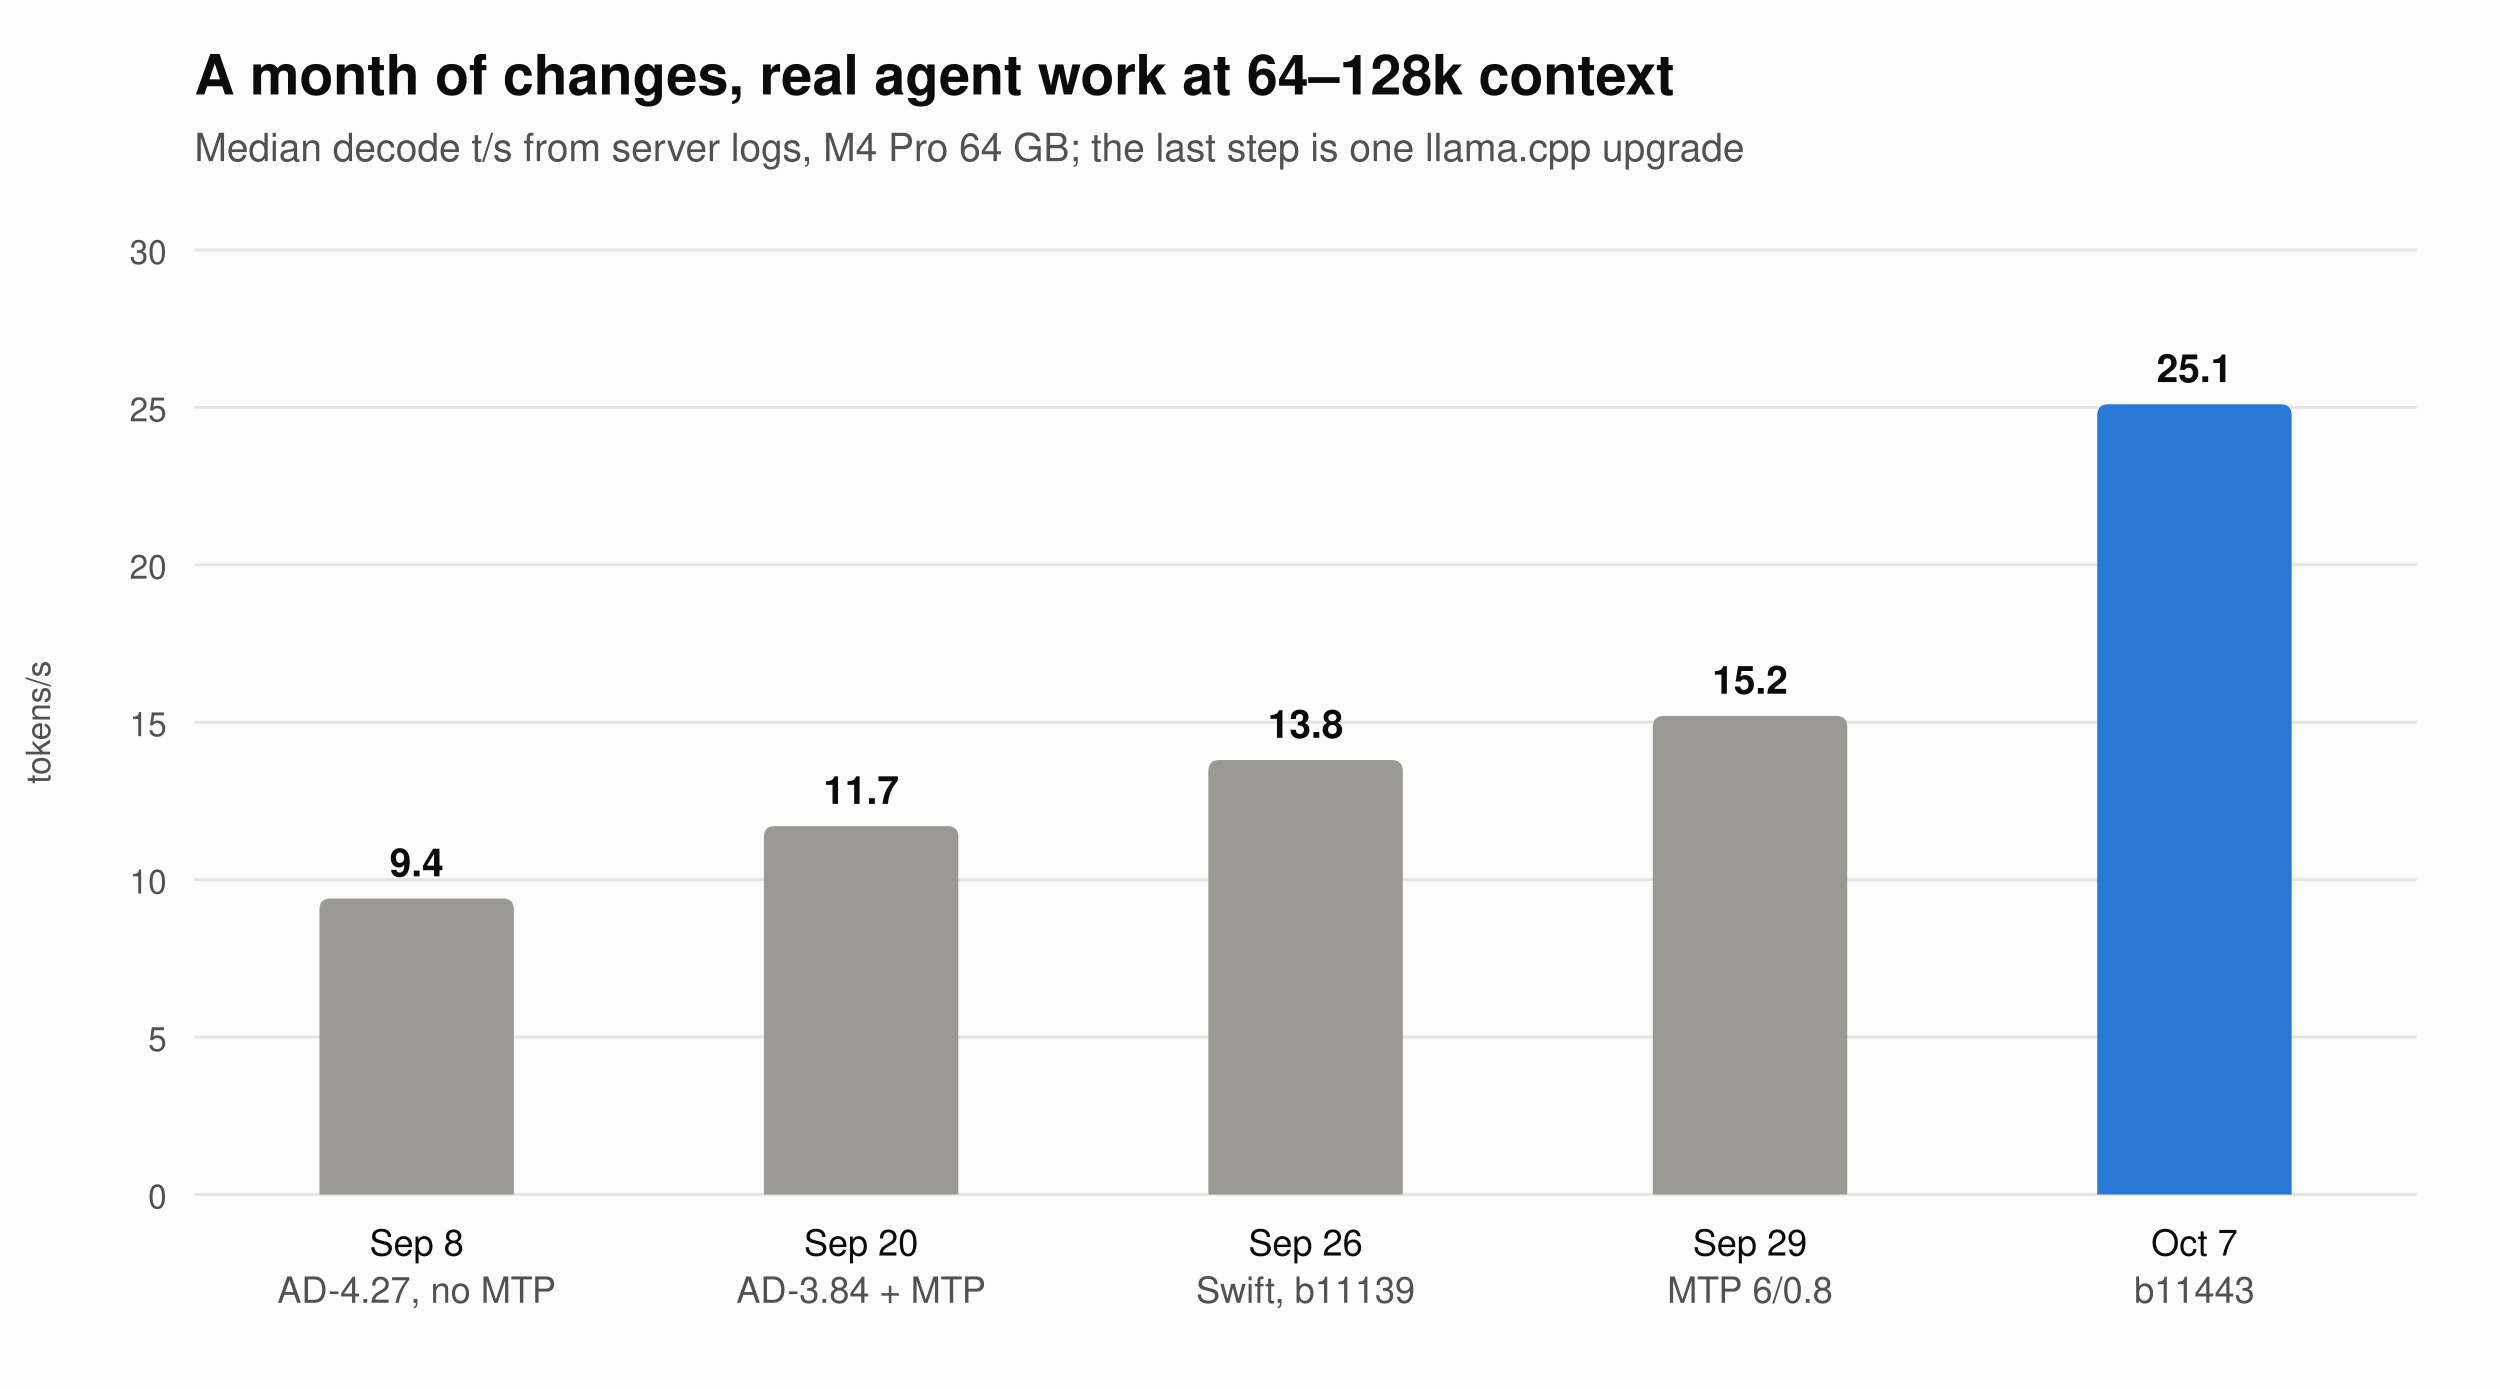
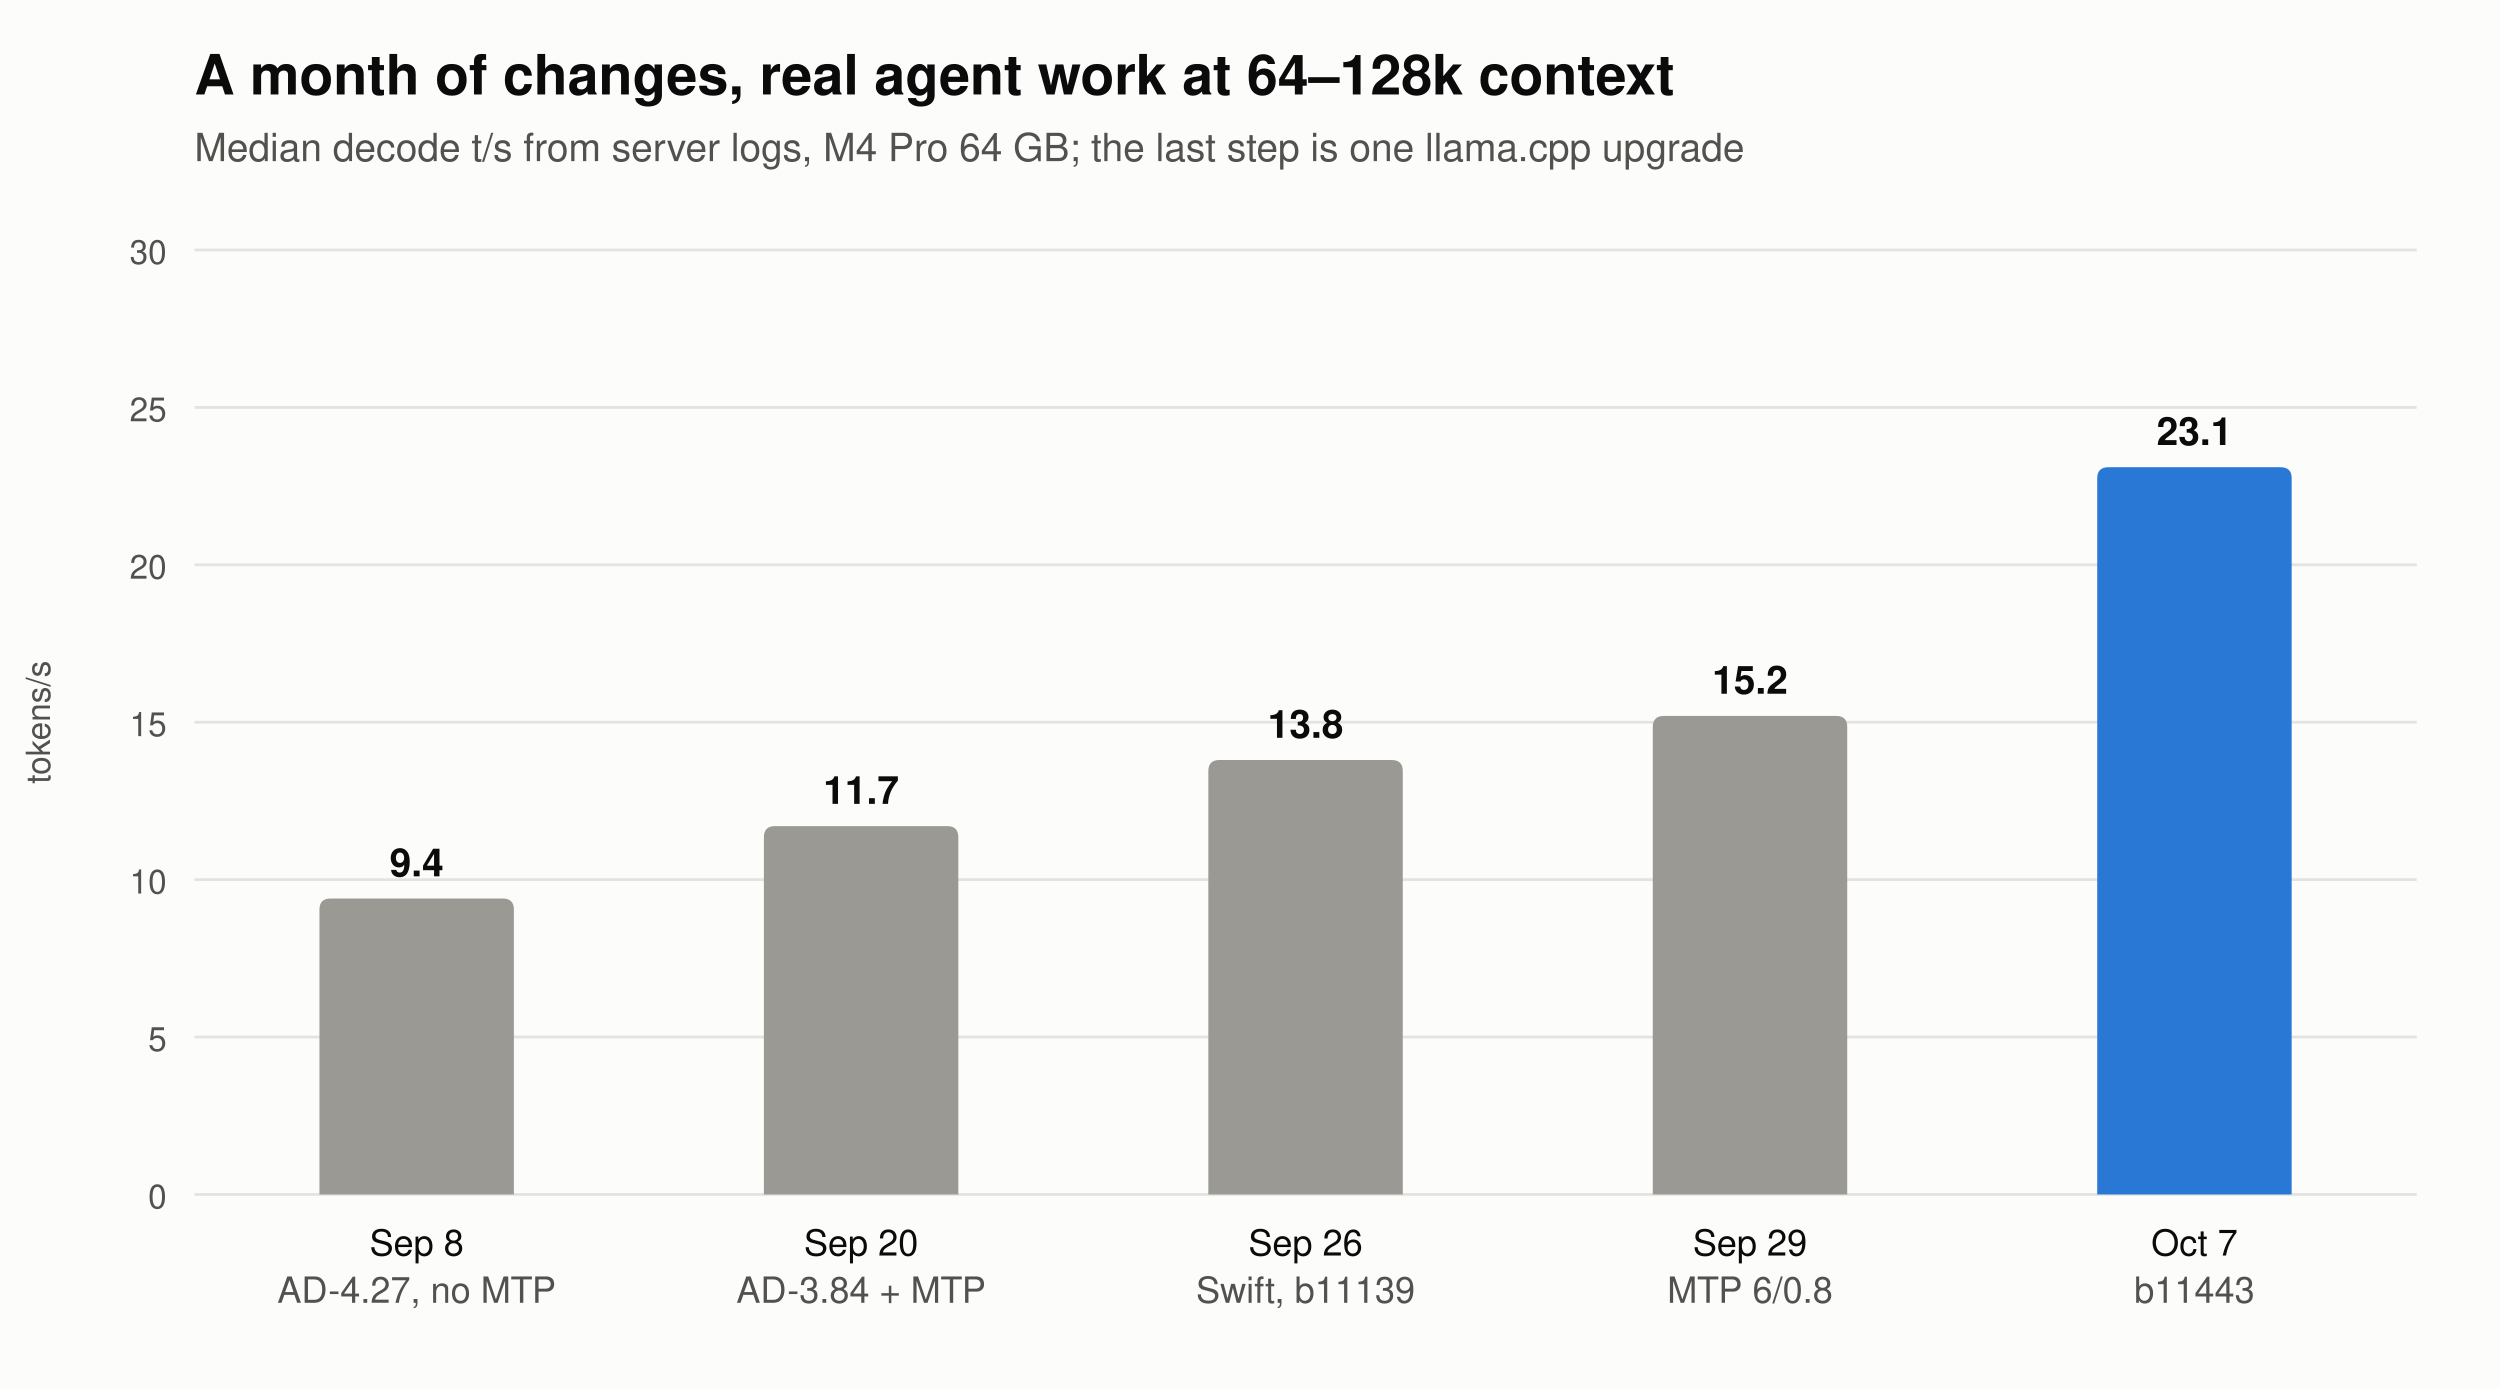
<svg xmlns="http://www.w3.org/2000/svg" width="900" height="500" viewBox="0 0 900 500">
  <rect width="900" height="500" fill="#fcfcfb" />
  <text x="70" y="34" font-family="-apple-system, Helvetica, Arial, sans-serif" font-size="20" fill="#0b0b0b" text-anchor="start" font-weight="600">A month of changes, real agent work at 64–128k context</text>
  <text x="70" y="58" font-family="-apple-system, Helvetica, Arial, sans-serif" font-size="14" fill="#52514e" text-anchor="start" font-weight="normal">Median decode t/s from server logs, M4 Pro 64 GB; the last step is one llama.cpp upgrade</text>
  <line x1="70" x2="870" y1="430.0" y2="430.0" stroke="#e4e3df" />
  <text x="60" y="435.0" font-family="-apple-system, Helvetica, Arial, sans-serif" font-size="12" fill="#52514e" text-anchor="end" font-weight="normal">0</text>
  <line x1="70" x2="870" y1="373.333" y2="373.333" stroke="#e4e3df" />
  <text x="60" y="378.333" font-family="-apple-system, Helvetica, Arial, sans-serif" font-size="12" fill="#52514e" text-anchor="end" font-weight="normal">5</text>
  <line x1="70" x2="870" y1="316.667" y2="316.667" stroke="#e4e3df" />
  <text x="60" y="321.667" font-family="-apple-system, Helvetica, Arial, sans-serif" font-size="12" fill="#52514e" text-anchor="end" font-weight="normal">10</text>
  <line x1="70" x2="870" y1="260.0" y2="260.0" stroke="#e4e3df" />
  <text x="60" y="265.0" font-family="-apple-system, Helvetica, Arial, sans-serif" font-size="12" fill="#52514e" text-anchor="end" font-weight="normal">15</text>
  <line x1="70" x2="870" y1="203.333" y2="203.333" stroke="#e4e3df" />
  <text x="60" y="208.333" font-family="-apple-system, Helvetica, Arial, sans-serif" font-size="12" fill="#52514e" text-anchor="end" font-weight="normal">20</text>
  <line x1="70" x2="870" y1="146.667" y2="146.667" stroke="#e4e3df" />
  <text x="60" y="151.667" font-family="-apple-system, Helvetica, Arial, sans-serif" font-size="12" fill="#52514e" text-anchor="end" font-weight="normal">25</text>
  <line x1="70" x2="870" y1="90.0" y2="90.0" stroke="#e4e3df" />
  <text x="60" y="95.0" font-family="-apple-system, Helvetica, Arial, sans-serif" font-size="12" fill="#52514e" text-anchor="end" font-weight="normal">30</text>
  <text transform="rotate(-90 18 260.0)" x="18" y="260.0" font-family="-apple-system, Helvetica, Arial, sans-serif" font-size="12" fill="#52514e" text-anchor="middle" font-weight="normal">tokens/s</text>
  <path d="M115.0,430.0 v-102.533 q0,-4 4,-4 h62 q4,0 4,4 v102.533 z" fill="#9a9993" />
  <text x="150.0" y="315.467" font-family="-apple-system, Helvetica, Arial, sans-serif" font-size="14" fill="#0b0b0b" text-anchor="middle" font-weight="600">9.4</text>
  <text x="150.0" y="452" font-family="-apple-system, Helvetica, Arial, sans-serif" font-size="13" fill="#0b0b0b" text-anchor="middle" font-weight="normal">Sep 8</text>
  <text x="150.0" y="469" font-family="-apple-system, Helvetica, Arial, sans-serif" font-size="13" fill="#52514e" text-anchor="middle" font-weight="normal">AD-4.27, no MTP</text>
  <path d="M275.0,430.0 v-128.6 q0,-4 4,-4 h62 q4,0 4,4 v128.6 z" fill="#9a9993" />
  <text x="310.0" y="289.4" font-family="-apple-system, Helvetica, Arial, sans-serif" font-size="14" fill="#0b0b0b" text-anchor="middle" font-weight="600">11.7</text>
  <text x="310.0" y="452" font-family="-apple-system, Helvetica, Arial, sans-serif" font-size="13" fill="#0b0b0b" text-anchor="middle" font-weight="normal">Sep 20</text>
  <text x="310.0" y="469" font-family="-apple-system, Helvetica, Arial, sans-serif" font-size="13" fill="#52514e" text-anchor="middle" font-weight="normal">AD-3.84 + MTP</text>
  <path d="M435.0,430.0 v-152.4 q0,-4 4,-4 h62 q4,0 4,4 v152.4 z" fill="#9a9993" />
  <text x="470.0" y="265.6" font-family="-apple-system, Helvetica, Arial, sans-serif" font-size="14" fill="#0b0b0b" text-anchor="middle" font-weight="600">13.8</text>
  <text x="470.0" y="452" font-family="-apple-system, Helvetica, Arial, sans-serif" font-size="13" fill="#0b0b0b" text-anchor="middle" font-weight="normal">Sep 26</text>
  <text x="470.0" y="469" font-family="-apple-system, Helvetica, Arial, sans-serif" font-size="13" fill="#52514e" text-anchor="middle" font-weight="normal">Swift, b11139</text>
  <path d="M595.0,430.0 v-168.267 q0,-4 4,-4 h62 q4,0 4,4 v168.267 z" fill="#9a9993" />
  <text x="630.0" y="249.733" font-family="-apple-system, Helvetica, Arial, sans-serif" font-size="14" fill="#0b0b0b" text-anchor="middle" font-weight="600">15.2</text>
  <text x="630.0" y="452" font-family="-apple-system, Helvetica, Arial, sans-serif" font-size="13" fill="#0b0b0b" text-anchor="middle" font-weight="normal">Sep 29</text>
  <text x="630.0" y="469" font-family="-apple-system, Helvetica, Arial, sans-serif" font-size="13" fill="#52514e" text-anchor="middle" font-weight="normal">MTP 6/0.8</text>
-   <path d="M755.0,430.0 v-280.467 q0,-4 4,-4 h62 q4,0 4,4 v280.467 z" fill="#2a78d6" />
-   <text x="790.0" y="137.533" font-family="-apple-system, Helvetica, Arial, sans-serif" font-size="14" fill="#0b0b0b" text-anchor="middle" font-weight="600">25.1</text>
+   <path d="M755.0,430.0 v-257.8 q0,-4 4,-4 h62 q4,0 4,4 v257.8 z" fill="#2a78d6" />
+   <text x="790.0" y="160.2" font-family="-apple-system, Helvetica, Arial, sans-serif" font-size="14" fill="#0b0b0b" text-anchor="middle" font-weight="600">23.1</text>
  <text x="790.0" y="452" font-family="-apple-system, Helvetica, Arial, sans-serif" font-size="13" fill="#0b0b0b" text-anchor="middle" font-weight="normal">Oct 7</text>
  <text x="790.0" y="469" font-family="-apple-system, Helvetica, Arial, sans-serif" font-size="13" fill="#52514e" text-anchor="middle" font-weight="normal">b11443</text>
</svg>
